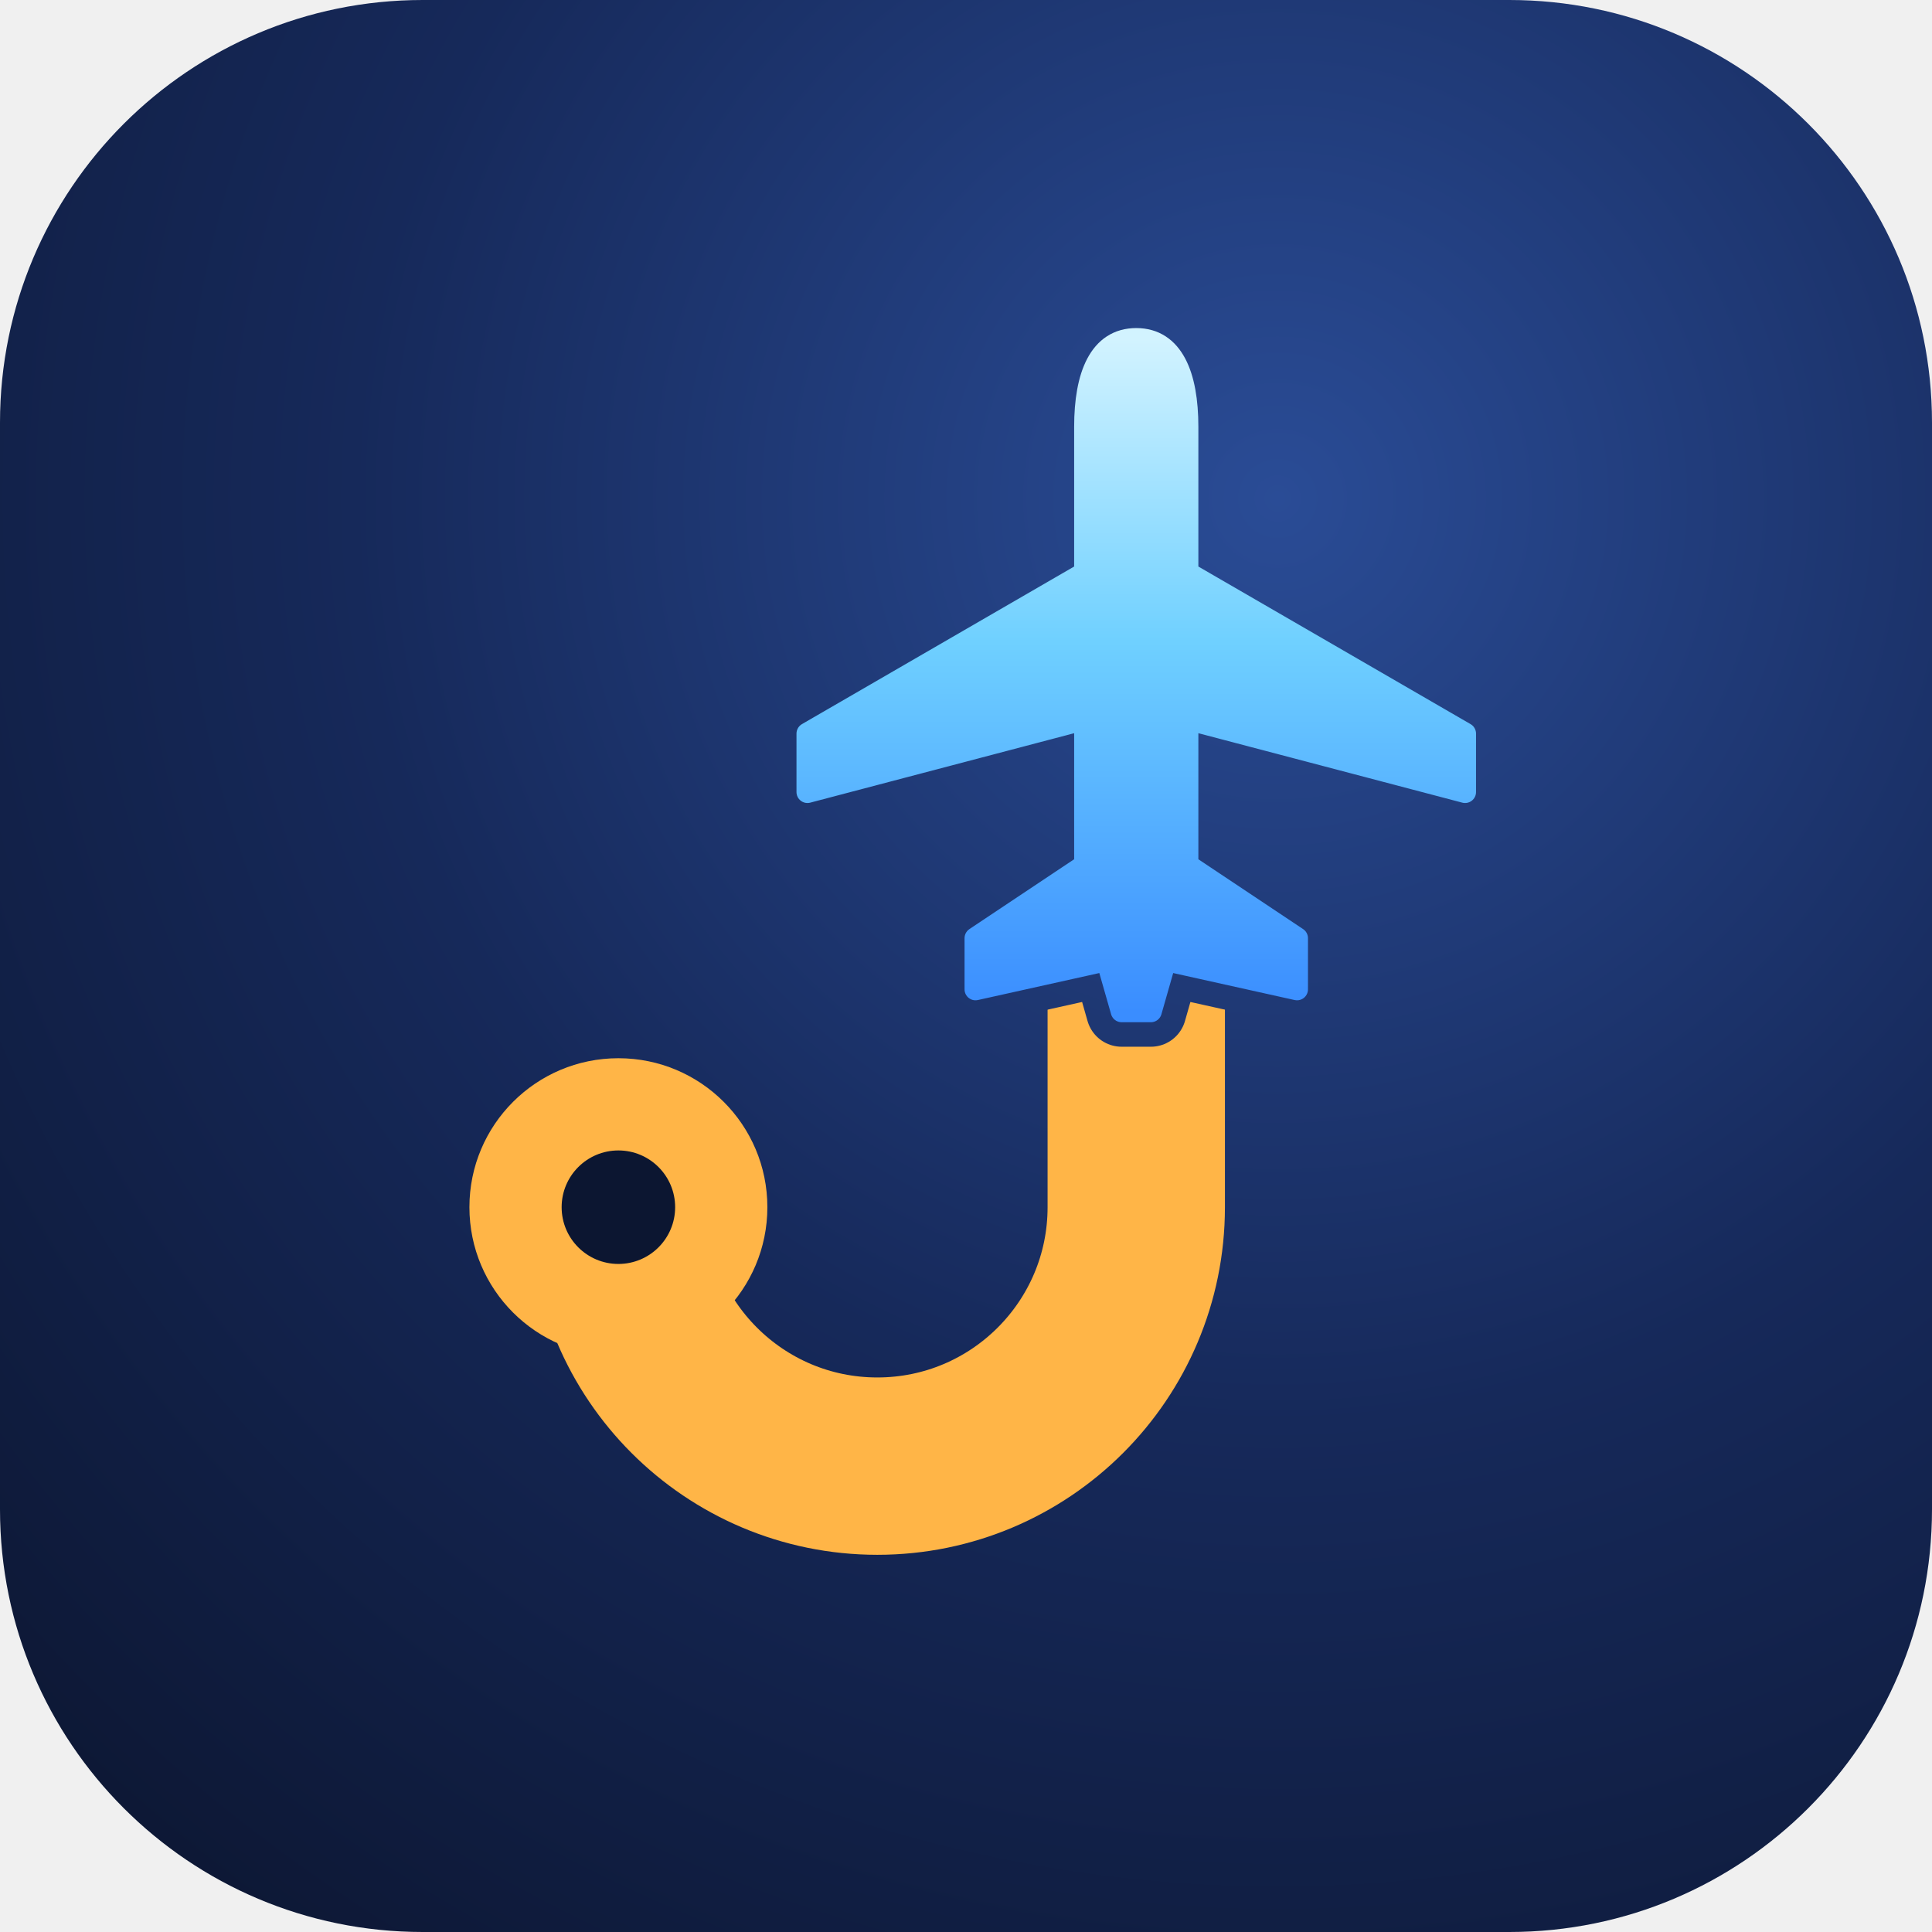
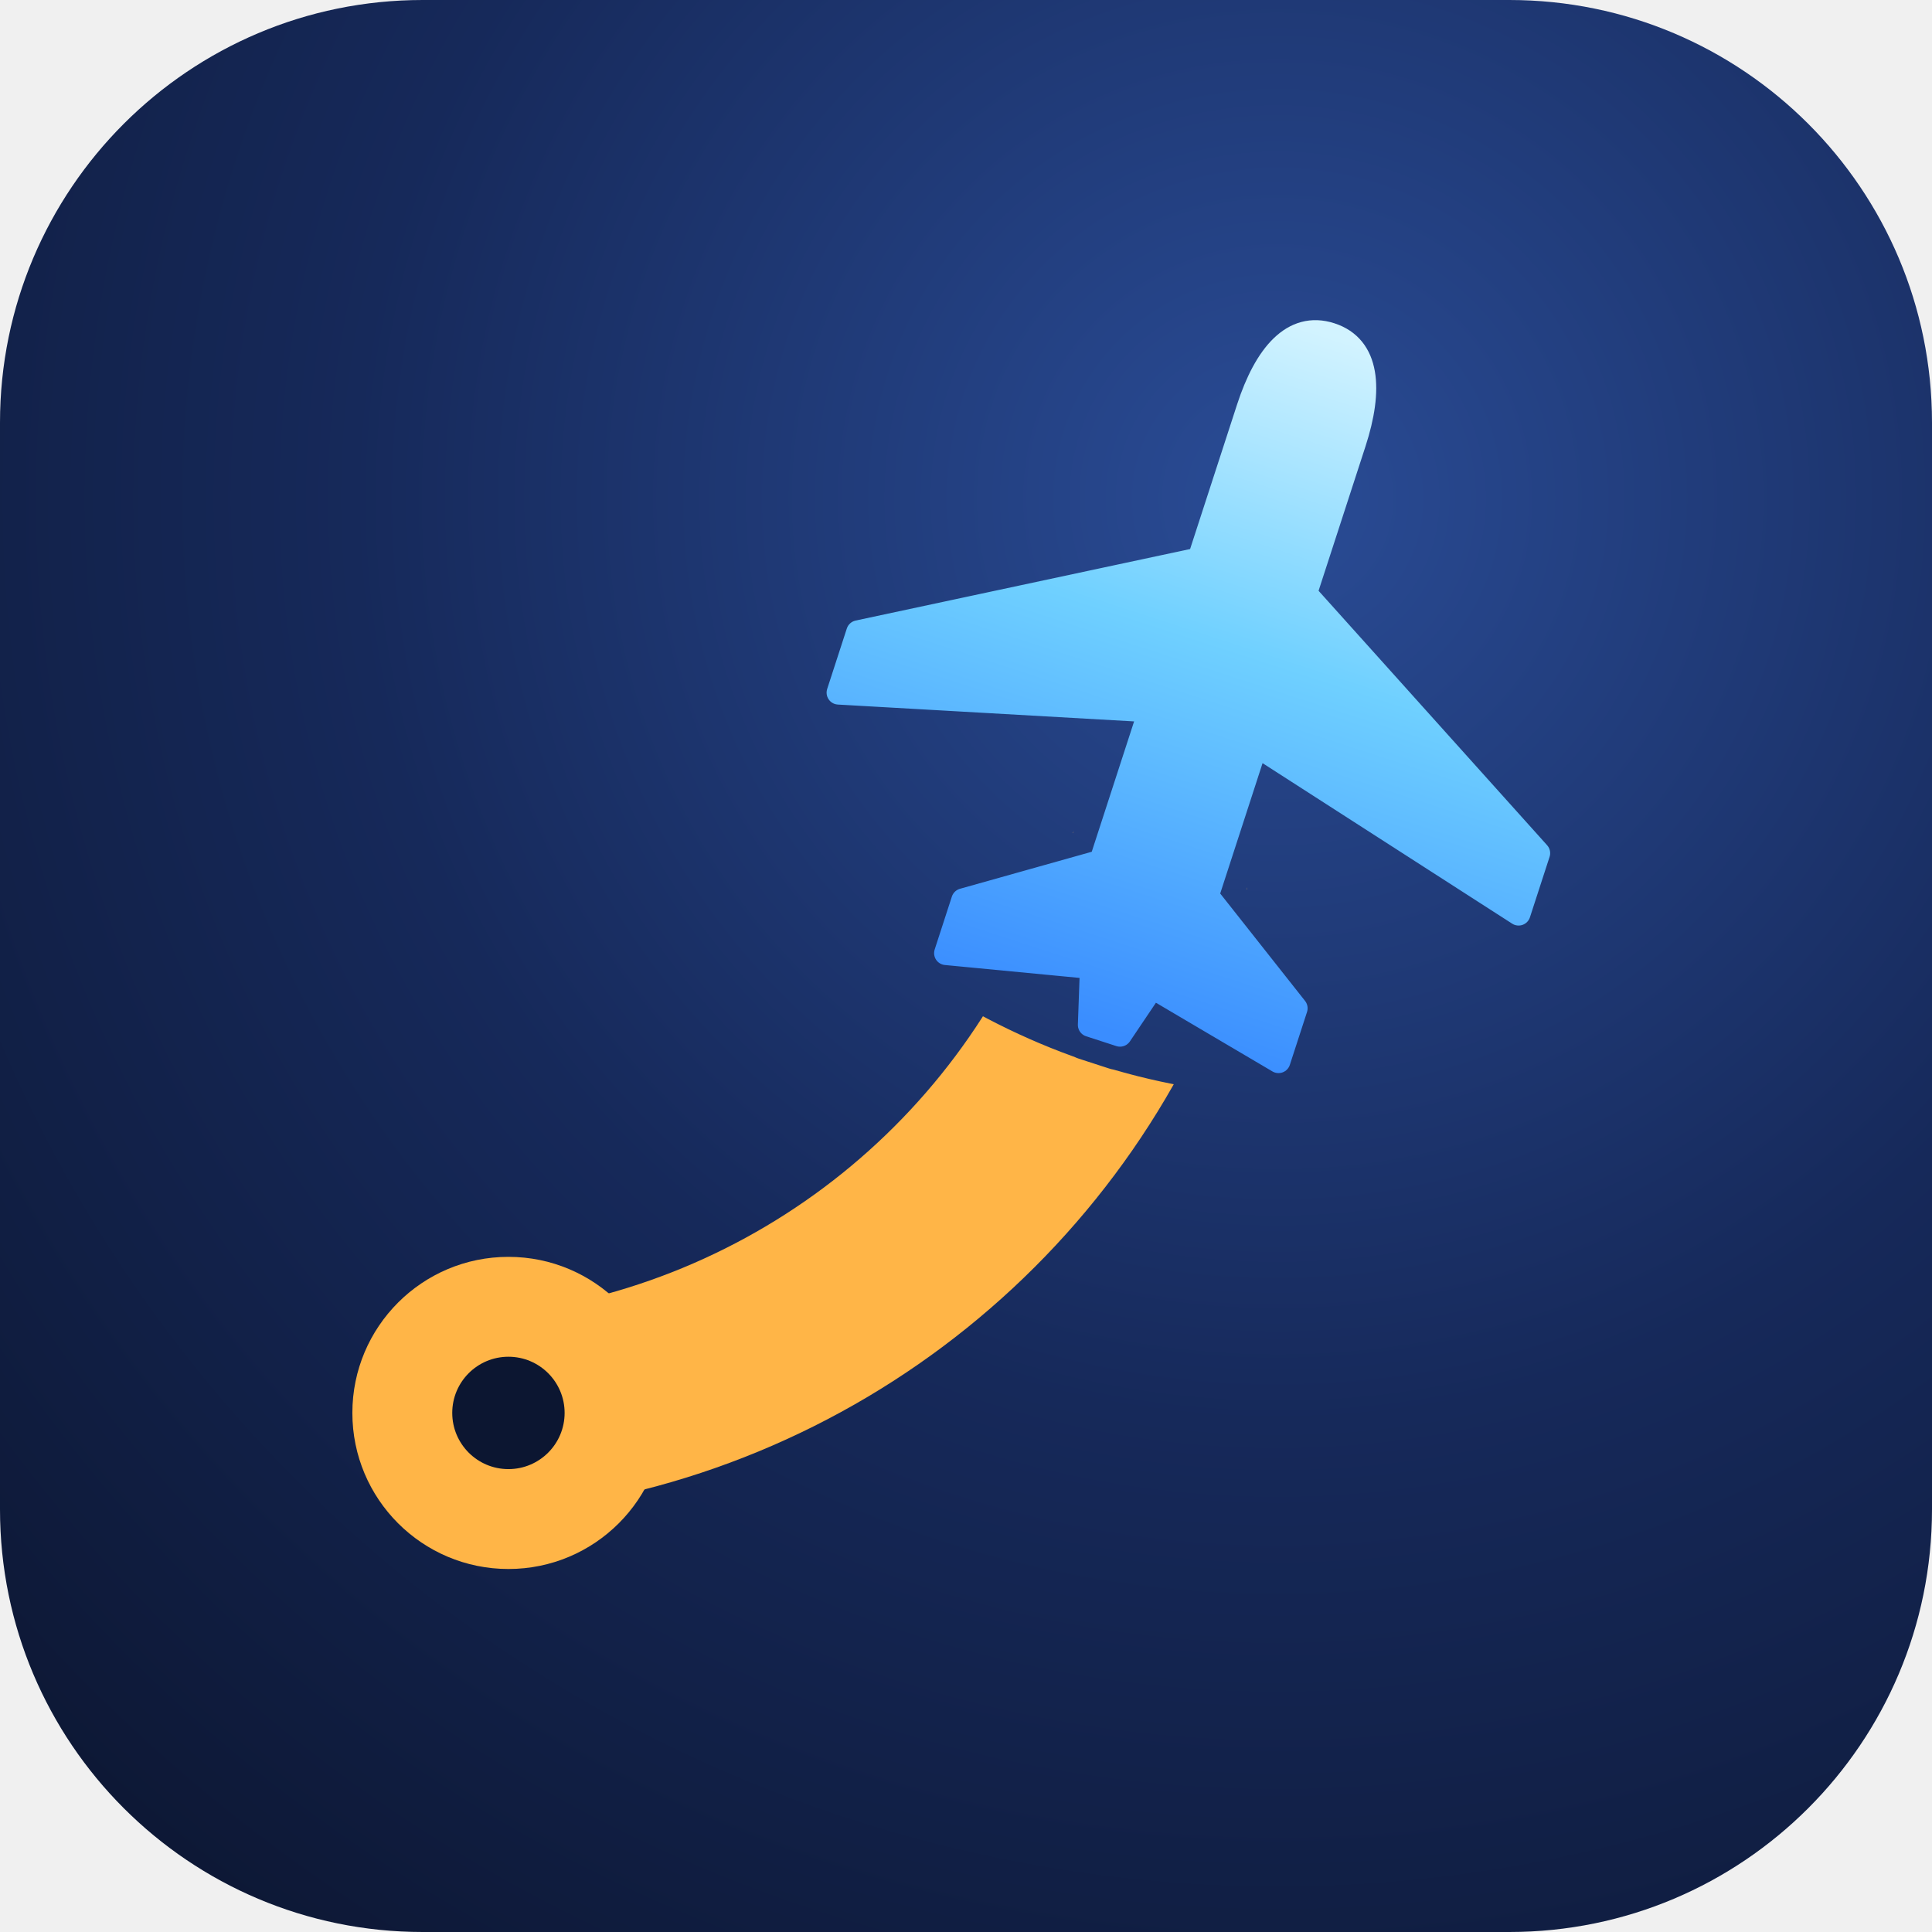
<svg xmlns="http://www.w3.org/2000/svg" viewBox="0 0 512 512">
  <defs>
    <radialGradient id="fj-bg" cx=".66" cy=".26" r=".95">
      <stop offset="0" stop-color="#2a4c96" />
      <stop offset=".5" stop-color="#16295a" />
      <stop offset="1" stop-color="#0c1631" />
    </radialGradient>
    <linearGradient id="fj-plane" gradientUnits="userSpaceOnUse" x1="0" y1="4" x2="0" y2="96">
      <stop offset="0" stop-color="#d2f3ff" />
      <stop offset=".45" stop-color="#6fd0ff" />
      <stop offset="1" stop-color="#3a8dff" />
    </linearGradient>
    <mask id="fj-ko" maskUnits="userSpaceOnUse" x="0" y="0" width="512" height="512">
      <rect width="512" height="512" fill="#fff" />
-       <path transform="translate(304 174) scale(2.06) translate(-50 -50)" d="M50 4C55 4 57 9 57 16V36L95 58V66L57 56V76L72 86V93L54 89L52 96H48L46 89L28 93V86L43 76V56L5 66V58L43 36V16C43 9 45 4 50 4Z" fill="#000" stroke="#000" stroke-width="9.709" stroke-linejoin="round" />
+       <path transform="translate(327 176) rotate(18) scale(2.24) translate(-50 -50)" d="M50 4C55 4 57 9 57 16V36L95 58V66L57 56V76L72 86V93L54 89L52 96H48L46 89L28 93V86L43 76V56L5 66V58L43 36V16C43 9 45 4 50 4ZM28 86H72V93Q50 99 28 93Z" fill="#000" stroke="#000" stroke-width="8.929" stroke-linejoin="round" />
    </mask>
  </defs>
  <rect width="512" height="512" rx="112" fill="url(#fj-bg)" />
  <g transform="translate(256 256) scale(0.94) translate(-256 -256)">
    <g mask="url(#fj-ko)">
-       <path d="M304 234V324A73 73 0 0 1 158 324" fill="none" stroke="#ffb547" stroke-width="50" stroke-linecap="round" />
-       <circle cx="158" cy="324" r="42" fill="#ffb547" />
-       <circle cx="158" cy="324" r="16" fill="#0c1631" />
+       <path d="M127 382A211.72 211.72 0 0 0 307.26 236.76" fill="none" stroke="#ffb547" stroke-width="56" stroke-linecap="round" />
+       <circle cx="127" cy="382" r="44" fill="#ffb547" />
+       <circle cx="127" cy="382" r="15.84" fill="#0c1631" />
    </g>
-     <path transform="translate(304 174) scale(2.06) translate(-50 -50)" d="M50 4C55 4 57 9 57 16V36L95 58V66L57 56V76L72 86V93L54 89L52 96H48L46 89L28 93V86L43 76V56L5 66V58L43 36V16C43 9 45 4 50 4Z" fill="url(#fj-plane)" stroke="url(#fj-plane)" stroke-width="3" stroke-linejoin="round" />
+     <path transform="translate(327 176) rotate(18) scale(2.24) translate(-50 -50)" d="M50 4C55 4 57 9 57 16V36L95 58V66L57 56V76L72 86V93L54 89L52 96H48L46 89L28 93V86L43 76V56L5 66V58L43 36V16C43 9 45 4 50 4Z" fill="url(#fj-plane)" stroke="url(#fj-plane)" stroke-width="3" stroke-linejoin="round" />
  </g>
</svg>
